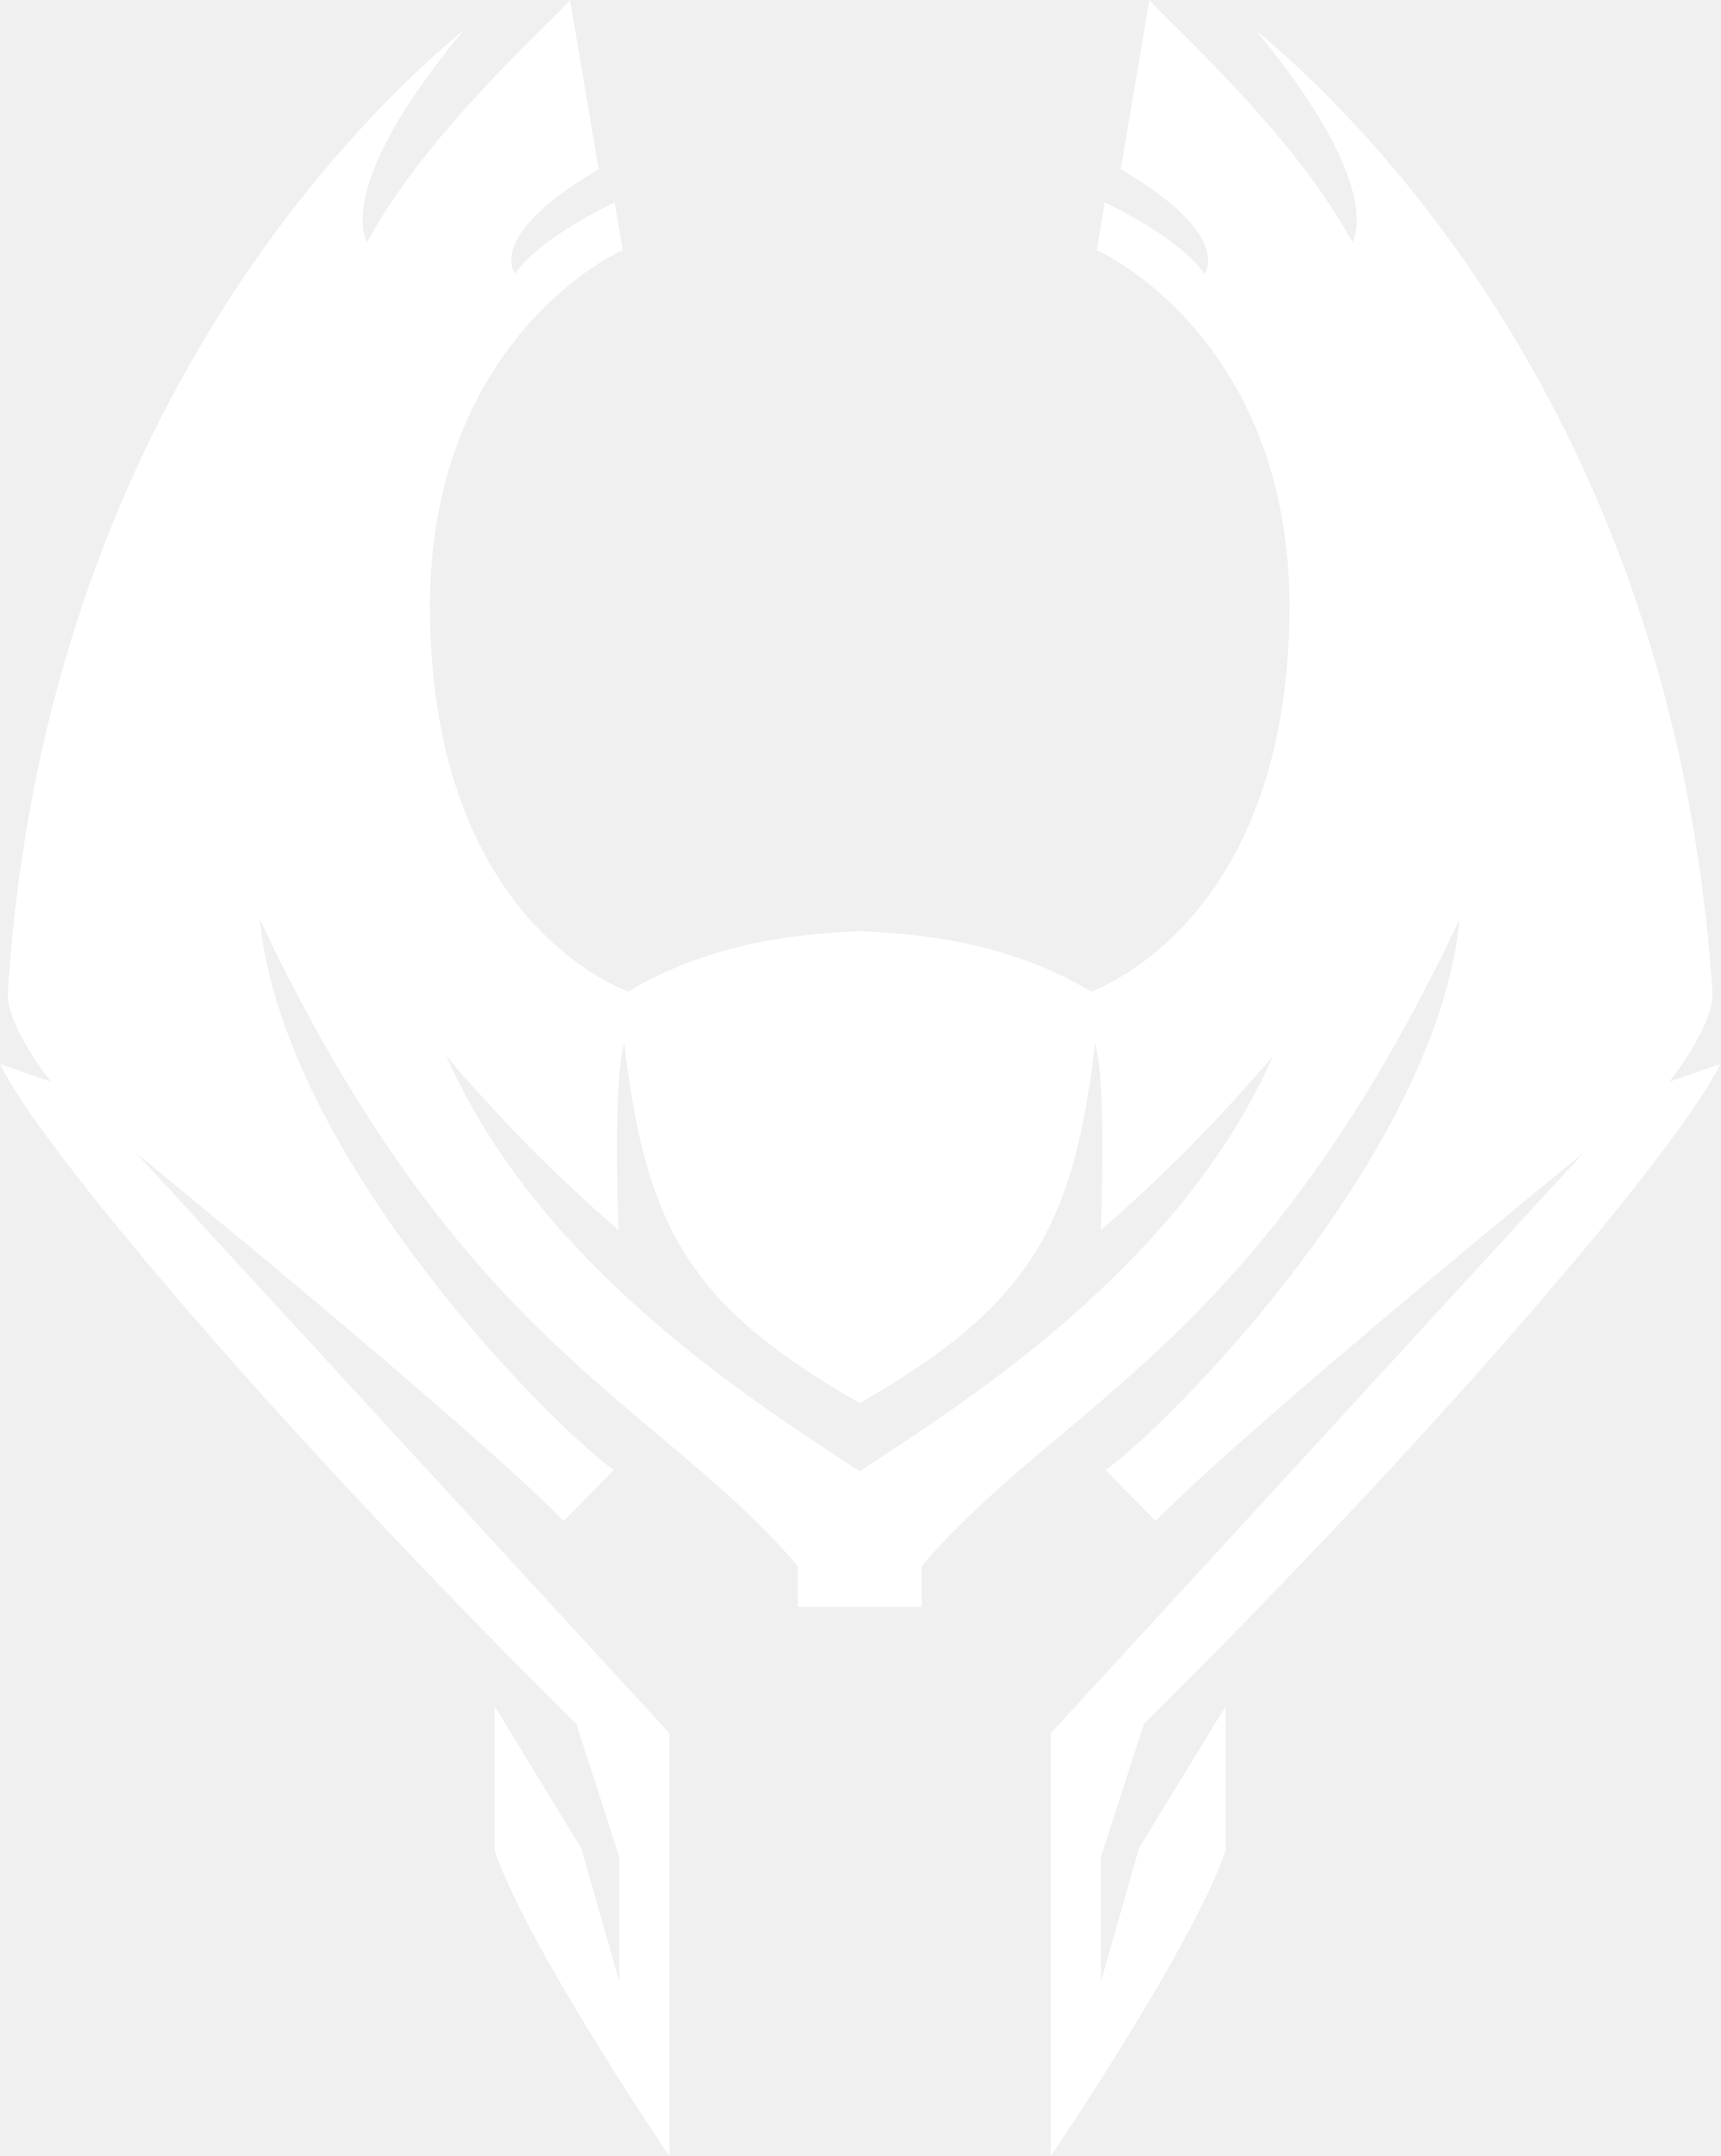
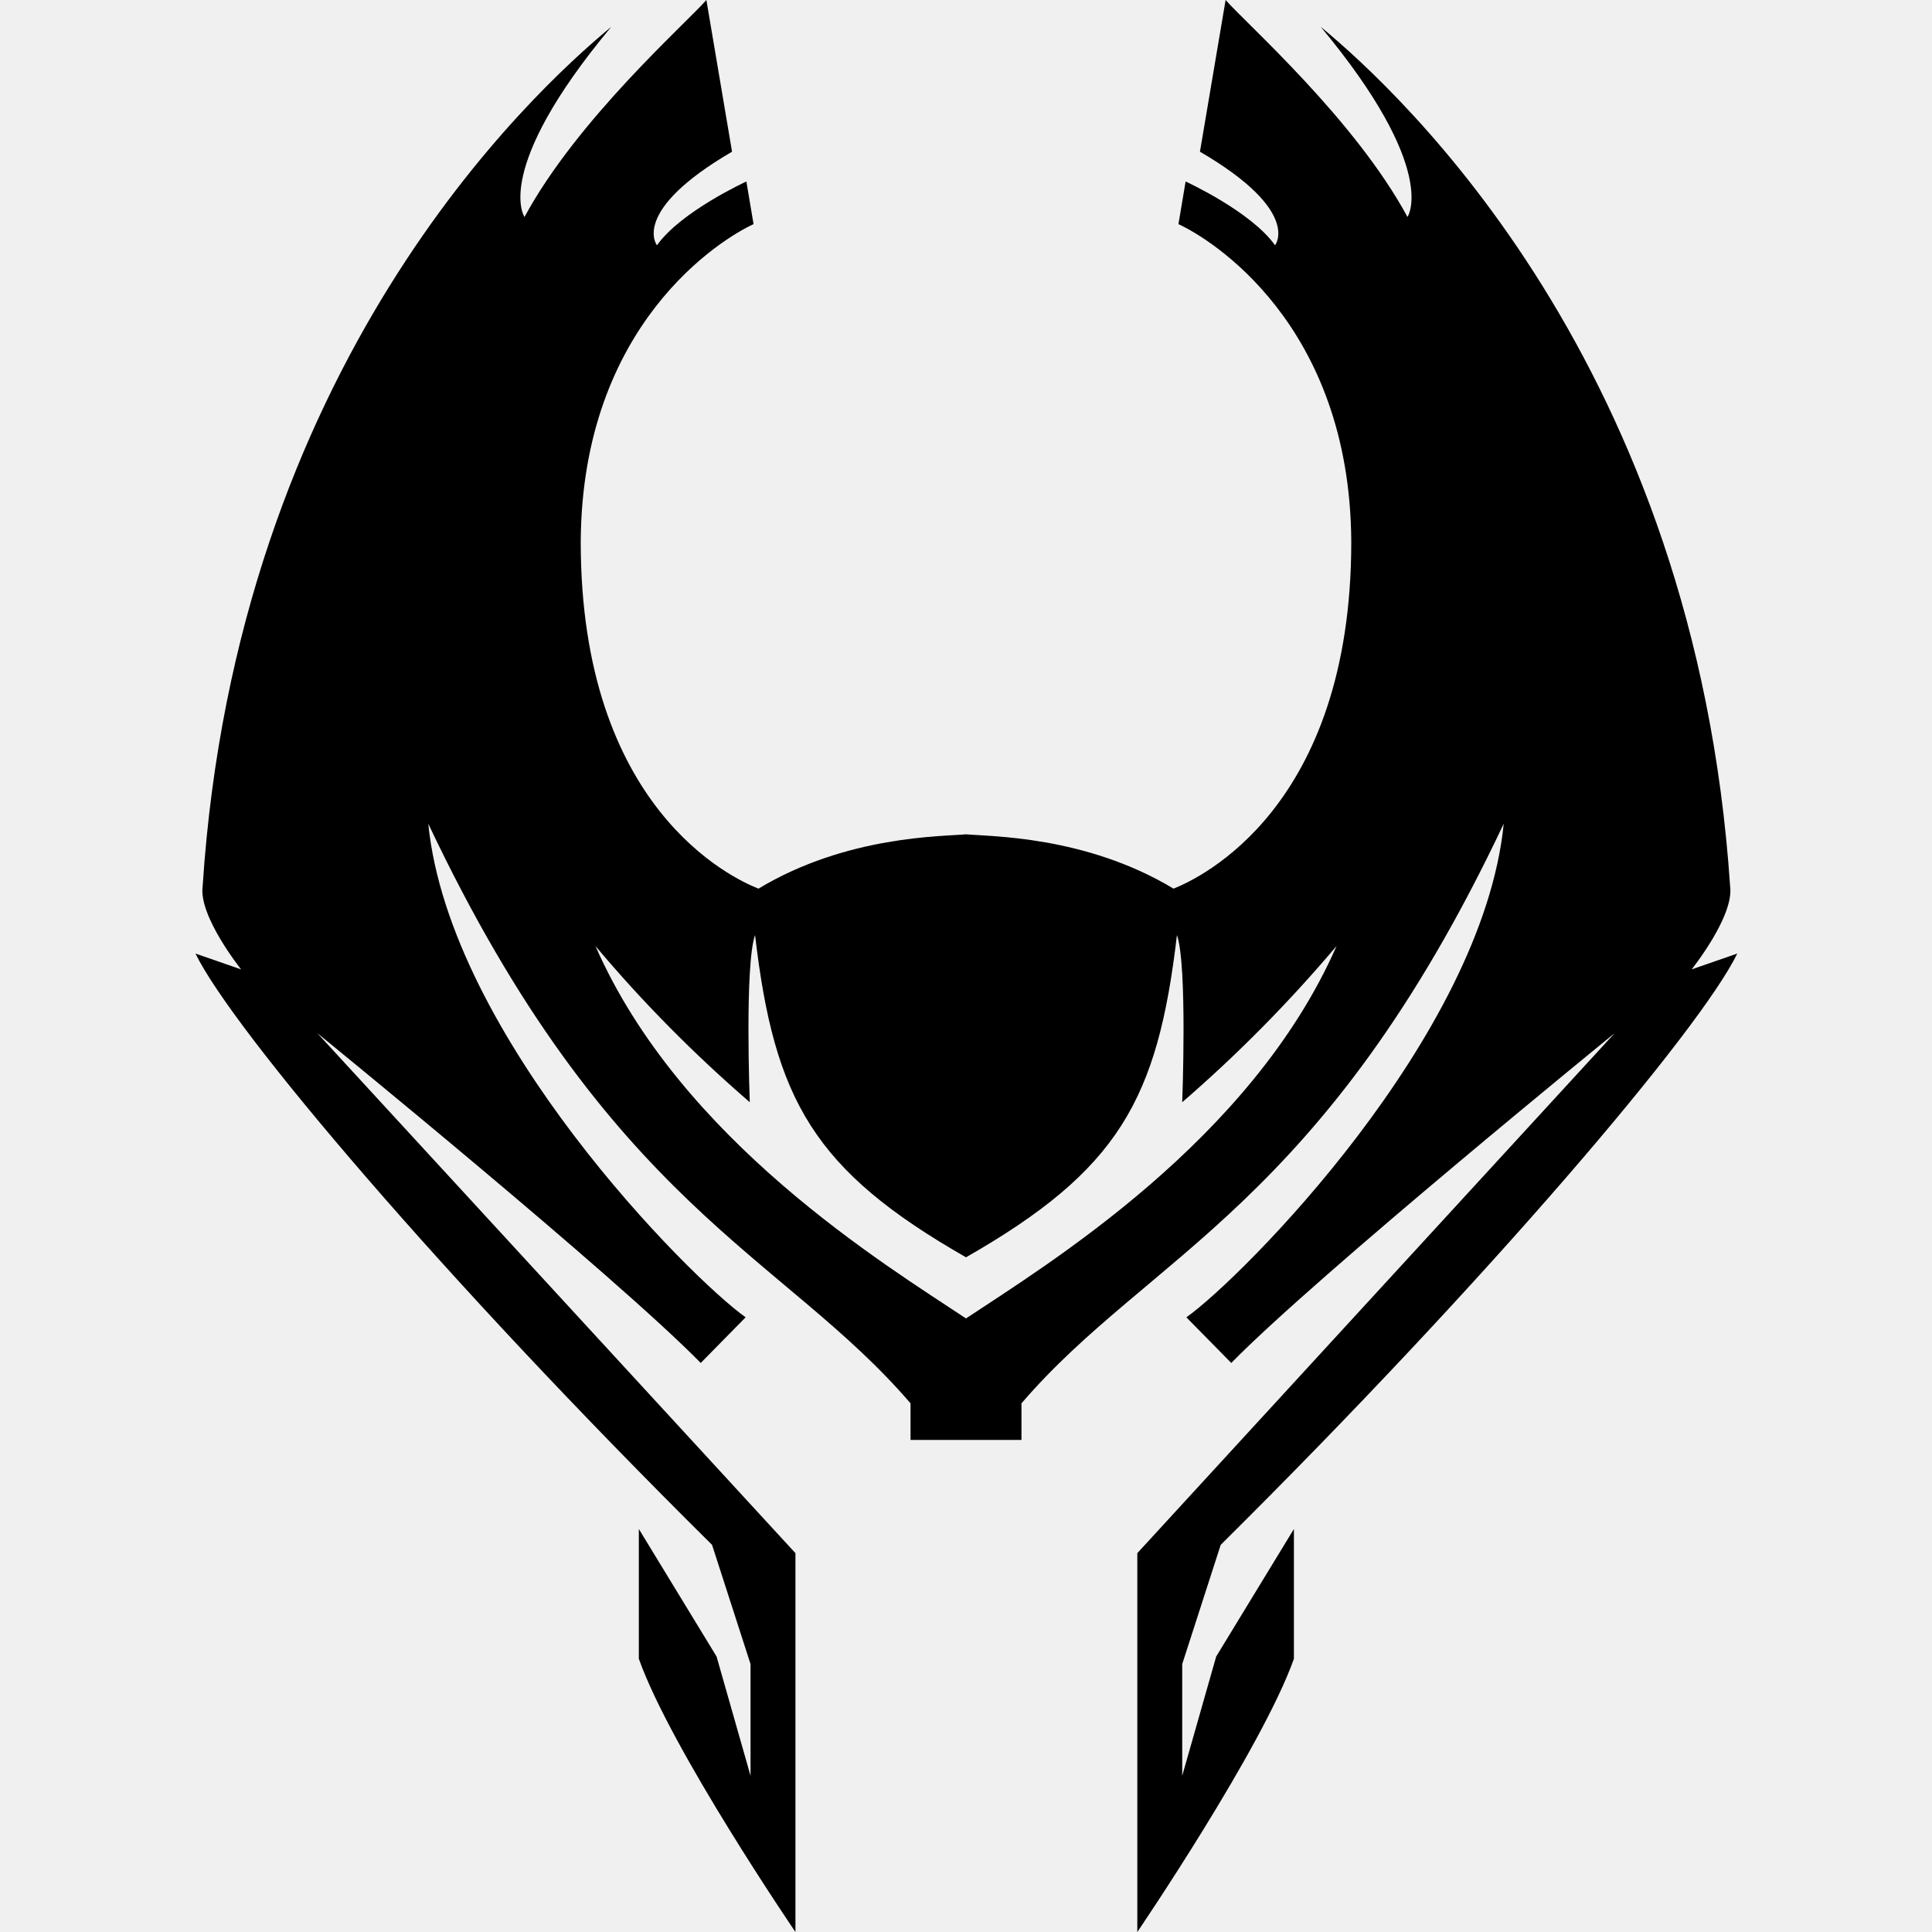
- <svg xmlns="http://www.w3.org/2000/svg" xml:space="preserve" viewBox="51.8 0 408.6 512">
-   <path d="M82 38h348v436H82z" style="fill:none" />
-   <path fill="#fff" d="M313.3 470.6V441l10.2-31.6c71.1-70.5 127-136.4 136.9-156.7l-12.1 4.2s11.3-14.1 10.2-22C449.3 96.8 371.4 24.8 350 7.1c31.6 38 23 50.4 23 50.4C359 31.6 330.4 6.4 324.8 0L318 40.2C345.1 56 337.9 65 337.9 65c-6.4-9-23.7-16.9-23.7-16.9l-1.9 11.3c8.3 3.8 45.5 26.3 45.8 84.2 0 70.5-40.1 89.1-47.1 91.9-23.4-14.1-48.8-13.8-55-14.4-6.2.6-31.6.3-55 14.4-7.1-2.8-47.1-21.4-47.1-91.9.3-57.9 37.5-80.4 45.8-84.2l-1.9-11.3S180.5 56 174.1 65c0 0-7.2-9 19.9-24.8L187.2 0C181.6 6.4 153 31.6 139 57.5c0 0-8.7-12.4 23-50.4-21.4 17.7-99.3 89.7-108.3 227.8-1.1 7.9 10.2 22 10.2 22l-12.1-4.2c9.9 20.3 65.8 86.3 136.9 156.7l10.2 31.6v29.6l-9-31.6-20.6-33.8v34.4c8.5 24 41.5 72.4 41.5 72.4V411.6L84.1 273.8s79 64.3 101.6 87.4l11.9-12.1c-14.7-10.4-78.5-74.4-84.1-130.8 48 101.5 94 114.2 127.8 153.6v9.7h29.4v-9.7c33.9-39.5 79.9-52.2 127.8-153.6-5.6 56.4-69.4 120.4-84.1 130.8l11.9 12.1c22.6-23.1 101.6-87.4 101.6-87.4L301.4 411.6V512s33-48.5 41.5-72.4v-34.4L322.3 439zM256 349.4c-21.2-14.1-75.6-47.1-98.2-98.7 12.5 14.9 26.2 28.7 40.9 41.4 0 0-1.4-36.4 1.4-44.3 5.1 43.7 15.5 62.3 55.9 85.4 40.4-23.1 50.8-41.7 55.9-85.4 2.8 7.9 1.4 44.3 1.4 44.3 14.7-12.7 28.4-26.6 40.9-41.4-22.6 51.6-77 84.6-98.2 98.7" />
+ <svg xmlns="http://www.w3.org/2000/svg" xml:space="preserve" viewBox="0 0 512 512">
+   <path d="M313.3 470.6V441l10.2-31.6c71.1-70.5 127-136.4 136.9-156.7l-12.1 4.2s11.3-14.1 10.2-22C449.3 96.8 371.4 24.8 350 7.1c31.6 38 23 50.4 23 50.4C359 31.6 330.4 6.4 324.8 0L318 40.2C345.1 56 337.9 65 337.9 65c-6.4-9-23.7-16.9-23.7-16.9l-1.9 11.3c8.3 3.8 45.5 26.3 45.8 84.2 0 70.5-40.1 89.1-47.1 91.9-23.4-14.1-48.8-13.8-55-14.4-6.2.6-31.6.3-55 14.4-7.1-2.8-47.1-21.4-47.1-91.9.3-57.9 37.5-80.4 45.8-84.2l-1.9-11.3S180.5 56 174.1 65c0 0-7.2-9 19.9-24.8L187.2 0C181.6 6.4 153 31.6 139 57.5c0 0-8.7-12.4 23-50.4-21.4 17.7-99.3 89.7-108.3 227.8-1.1 7.9 10.2 22 10.2 22l-12.1-4.2c9.9 20.3 65.8 86.3 136.9 156.7l10.2 31.6v29.6l-9-31.6-20.6-33.8v34.4c8.5 24 41.5 72.4 41.5 72.4V411.6L84.1 273.8s79 64.3 101.6 87.4l11.9-12.1c-14.7-10.4-78.5-74.4-84.1-130.8 48 101.5 94 114.2 127.8 153.6v9.7h29.4v-9.7c33.9-39.5 79.9-52.2 127.8-153.6-5.6 56.4-69.4 120.4-84.1 130.8l11.9 12.1c22.6-23.1 101.6-87.4 101.6-87.4L301.4 411.6V512s33-48.5 41.5-72.4v-34.4L322.3 439zM256 349.4c-21.2-14.1-75.6-47.1-98.2-98.7 12.5 14.9 26.2 28.7 40.9 41.4 0 0-1.4-36.4 1.4-44.3 5.1 43.7 15.5 62.3 55.9 85.4 40.4-23.1 50.8-41.7 55.9-85.4 2.8 7.9 1.4 44.3 1.4 44.3 14.7-12.7 28.4-26.6 40.9-41.4-22.6 51.6-77 84.6-98.2 98.7" />
</svg>
